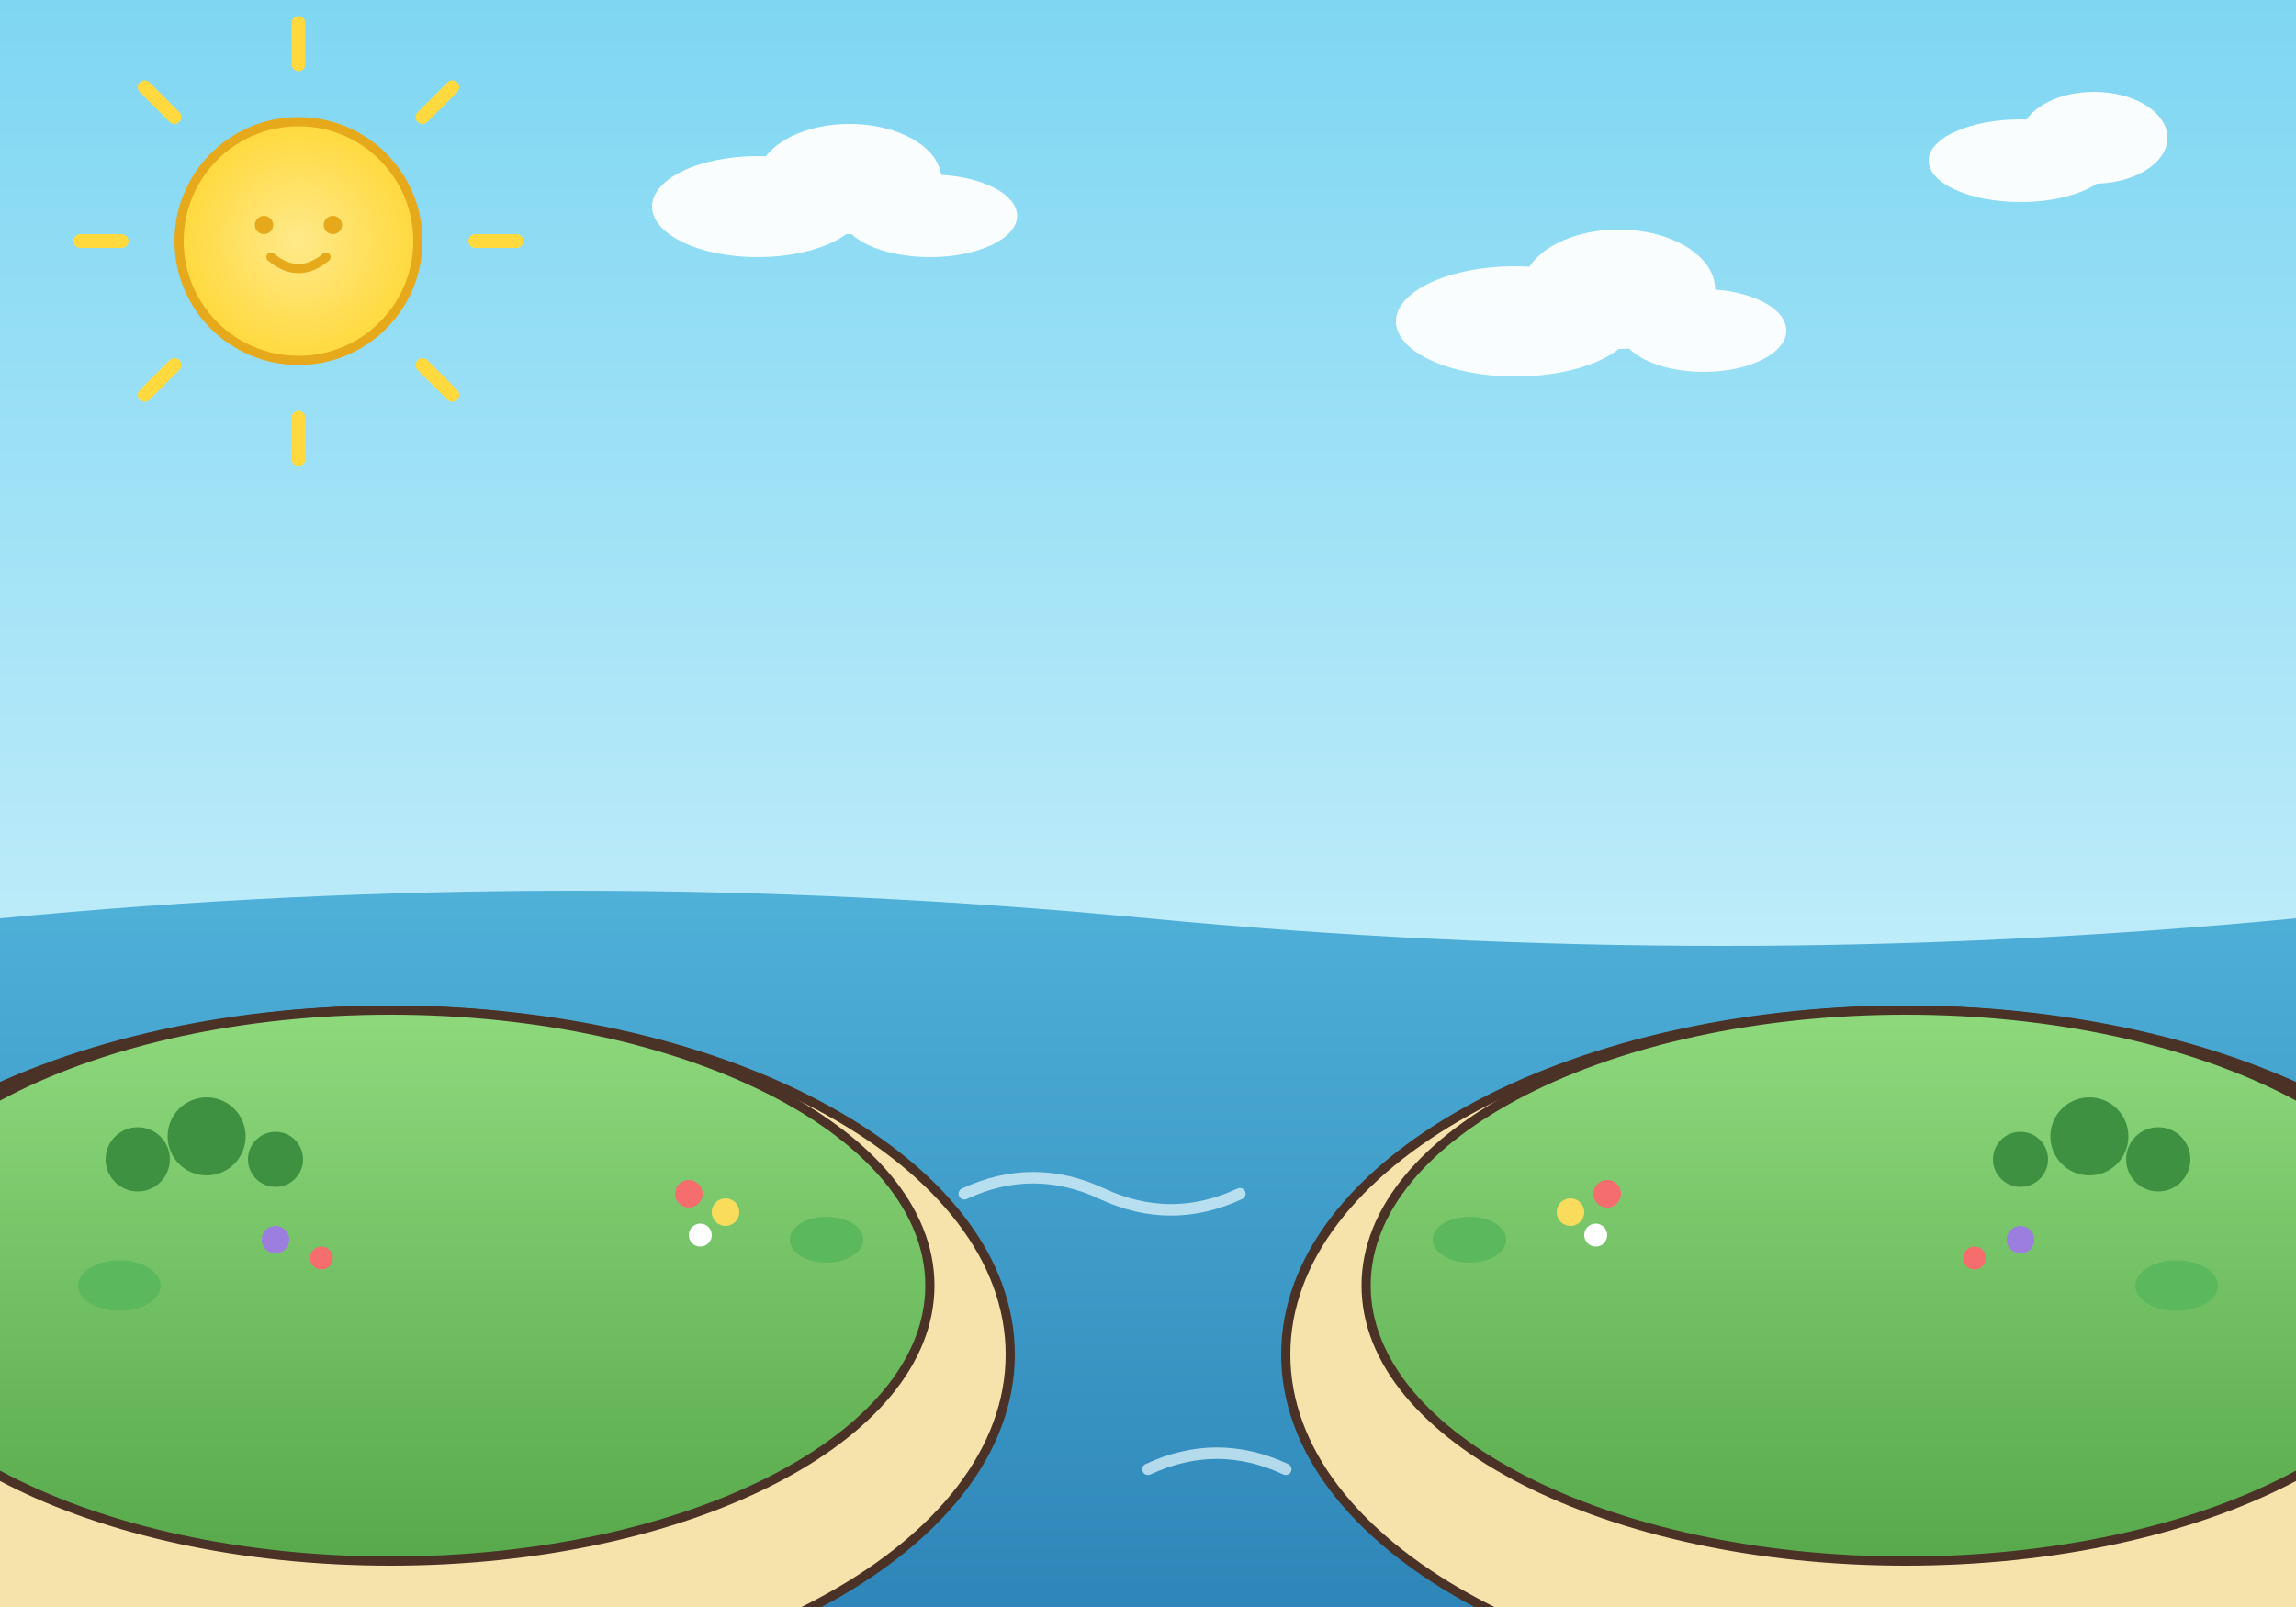
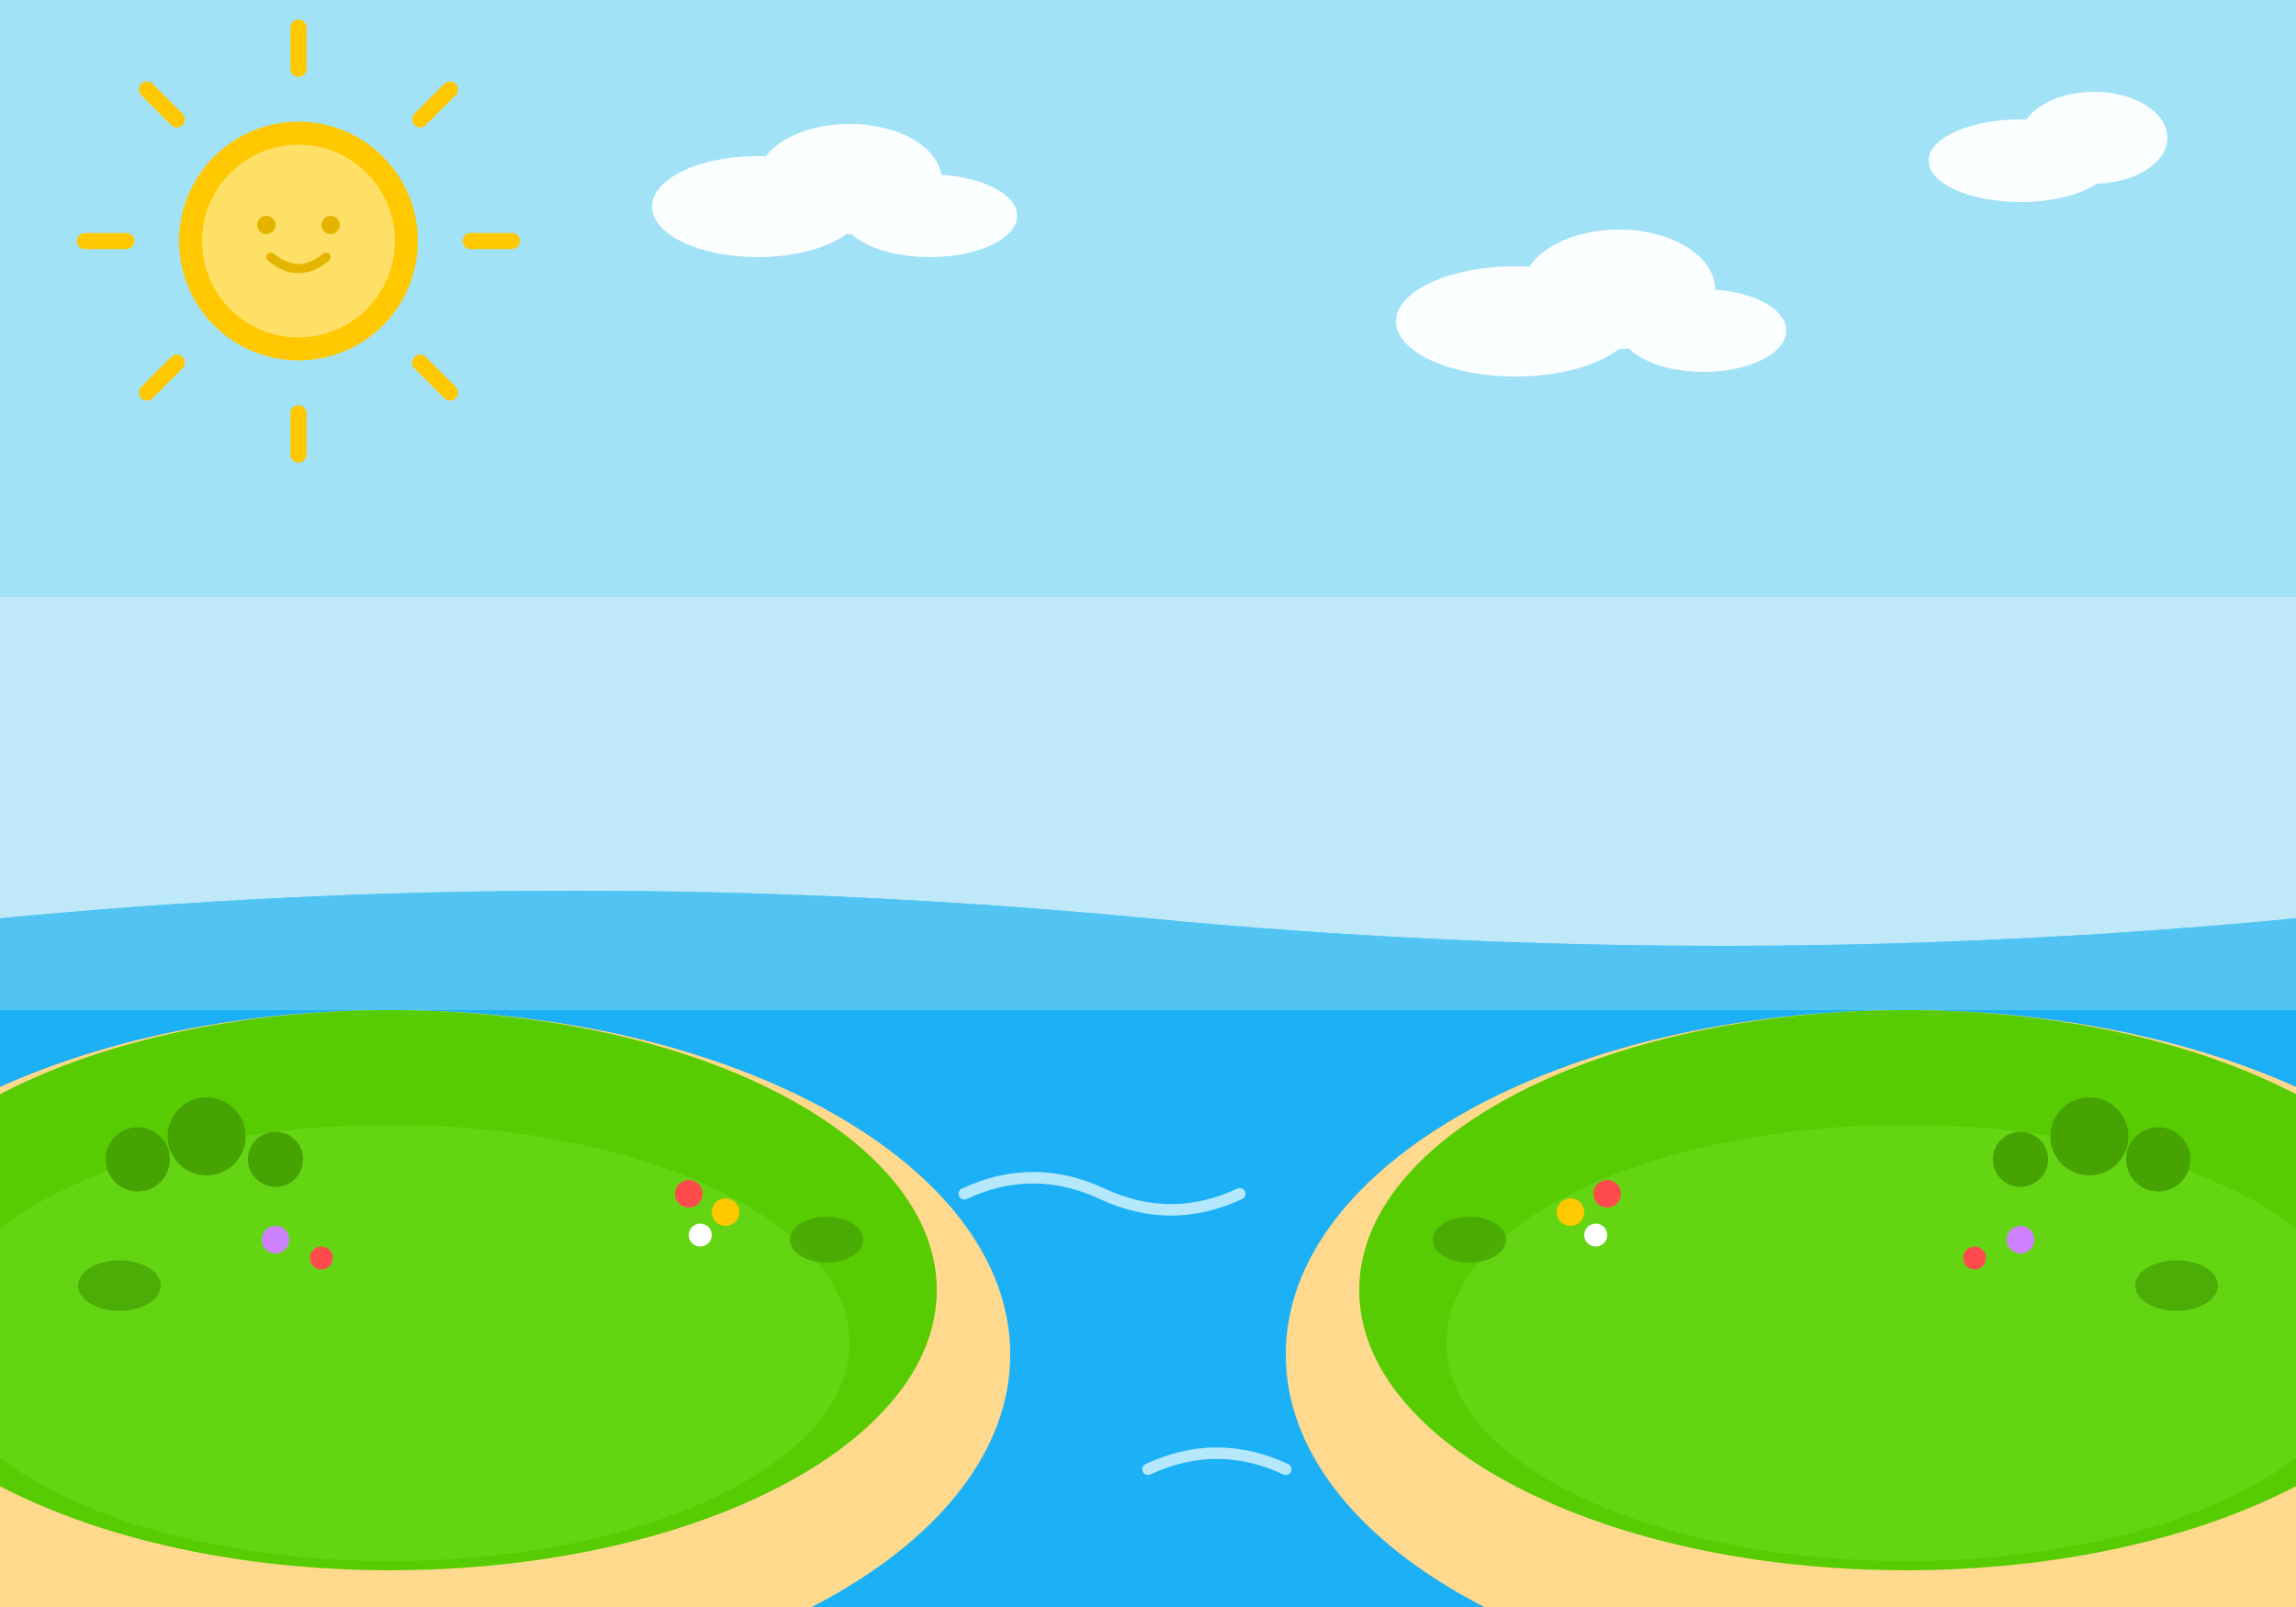
<svg xmlns="http://www.w3.org/2000/svg" viewBox="0 0 1000 700">
-   <defs>
-     <linearGradient id="sky" x1="0" y1="0" x2="0" y2="1">
-       <stop offset="0" stop-color="#7ed6f2" />
-       <stop offset="1" stop-color="#eafbff" />
-     </linearGradient>
-     <linearGradient id="sea" x1="0" y1="0" x2="0" y2="1">
-       <stop offset="0" stop-color="#4fb0d8" />
-       <stop offset="1" stop-color="#2e86b8" />
-     </linearGradient>
-     <linearGradient id="grassG" x1="0" y1="0" x2="0" y2="1">
-       <stop offset="0" stop-color="#8fd97d" />
-       <stop offset="1" stop-color="#57a94c" />
-     </linearGradient>
-     <radialGradient id="sunG" cx="0.5" cy="0.5" r="0.5">
-       <stop offset="0" stop-color="#ffe98a" />
-       <stop offset="1" stop-color="#ffd93d" />
-     </radialGradient>
-   </defs>
-   <rect width="1000" height="700" fill="url(#sky)" />
+   <rect width="1000" height="700" fill="#bfe9f8" />
+   <rect width="1000" height="260" y="0" fill="#8fddf7" opacity="0.6" />
  <g>
-     <circle cx="130" cy="105" r="52" fill="url(#sunG)" stroke="#e6a91c" stroke-width="4" />
-     <g stroke="#ffd93d" stroke-width="6" stroke-linecap="round">
-       <line x1="130" y1="28" x2="130" y2="10" />
-       <line x1="130" y1="182" x2="130" y2="200" />
-       <line x1="53" y1="105" x2="35" y2="105" />
-       <line x1="207" y1="105" x2="225" y2="105" />
-       <line x1="76" y1="51" x2="63" y2="38" />
-       <line x1="184" y1="159" x2="197" y2="172" />
-       <line x1="184" y1="51" x2="197" y2="38" />
-       <line x1="76" y1="159" x2="63" y2="172" />
+     <circle cx="130" cy="105" r="52" fill="#ffc800" />
+     <circle cx="130" cy="105" r="42" fill="#ffe066" />
+     <g stroke="#ffc800" stroke-width="7" stroke-linecap="round">
+       <line x1="130" y1="30" x2="130" y2="12" />
+       <line x1="130" y1="180" x2="130" y2="198" />
+       <line x1="55" y1="105" x2="37" y2="105" />
+       <line x1="205" y1="105" x2="223" y2="105" />
+       <line x1="77" y1="52" x2="64" y2="39" />
+       <line x1="183" y1="158" x2="196" y2="171" />
+       <line x1="183" y1="52" x2="196" y2="39" />
+       <line x1="77" y1="158" x2="64" y2="171" />
    </g>
-     <circle cx="115" cy="98" r="4" fill="#e6a91c" />
-     <circle cx="145" cy="98" r="4" fill="#e6a91c" />
-     <path d="M118 112 q12 10 24 0" fill="none" stroke="#e6a91c" stroke-width="4" stroke-linecap="round" />
+     <circle cx="116" cy="98" r="4" fill="#e5b400" />
+     <circle cx="144" cy="98" r="4" fill="#e5b400" />
+     <path d="M118 112 q12 10 24 0" fill="none" stroke="#e5b400" stroke-width="4" stroke-linecap="round" />
  </g>
  <g fill="#ffffff" opacity="0.95">
    <ellipse cx="330" cy="90" rx="46" ry="22" />
    <ellipse cx="370" cy="78" rx="40" ry="24" />
    <ellipse cx="405" cy="94" rx="38" ry="18" />
    <ellipse cx="660" cy="140" rx="52" ry="24" />
    <ellipse cx="705" cy="126" rx="42" ry="26" />
    <ellipse cx="742" cy="144" rx="36" ry="18" />
    <ellipse cx="880" cy="70" rx="40" ry="18" />
    <ellipse cx="912" cy="60" rx="32" ry="20" />
  </g>
-   <path d="M0 400 q250 -24 500 0 q250 24 500 0 l0 300 l-1000 0 z" fill="url(#sea)" />
-   <g fill="none" stroke="#eafbff" stroke-width="5" stroke-linecap="round" opacity="0.7">
+   <path d="M0 400 q250 -24 500 0 q250 24 500 0 l0 300 l-1000 0 z" fill="#1cb0f6" />
+   <path d="M0 400 q250 -24 500 0 q250 24 500 0 l0 40 l-1000 0 z" fill="#7ed6f2" opacity="0.55" />
+   <g fill="none" stroke="#eafbff" stroke-width="5" stroke-linecap="round" opacity="0.75">
    <path d="M60 470 q30 -14 60 0 q30 14 60 0" />
    <path d="M420 520 q30 -14 60 0 q30 14 60 0" />
    <path d="M700 600 q30 -14 60 0 q30 14 60 0" />
    <path d="M180 620 q30 -14 60 0 q30 14 60 0" />
    <path d="M500 640 q30 -14 60 0" />
  </g>
  <g>
-     <ellipse cx="170" cy="590" rx="270" ry="150" fill="#f6e3ac" stroke="#4a3226" stroke-width="4" />
-     <ellipse cx="170" cy="560" rx="235" ry="120" fill="url(#grassG)" stroke="#4a3226" stroke-width="4" />
-     <g fill="#3f9142">
+     <ellipse cx="170" cy="590" rx="270" ry="150" fill="#ffd98e" />
+     <ellipse cx="170" cy="562" rx="238" ry="122" fill="#58cc02" />
+     <ellipse cx="170" cy="585" rx="200" ry="95" fill="#6ddb1e" opacity="0.6" />
+     <g fill="#46a302">
      <circle cx="60" cy="505" r="14" />
      <circle cx="90" cy="495" r="17" />
      <circle cx="120" cy="505" r="12" />
    </g>
    <g>
-       <circle cx="300" cy="520" r="6" fill="#f66d6d" />
-       <circle cx="316" cy="528" r="6" fill="#f9dc5c" />
+       <circle cx="300" cy="520" r="6" fill="#ff4b4b" />
+       <circle cx="316" cy="528" r="6" fill="#ffc800" />
      <circle cx="305" cy="538" r="5" fill="#ffffff" />
-       <circle cx="120" cy="540" r="6" fill="#9b7ede" />
-       <circle cx="140" cy="548" r="5" fill="#f66d6d" />
+       <circle cx="120" cy="540" r="6" fill="#ce82ff" />
+       <circle cx="140" cy="548" r="5" fill="#ff4b4b" />
    </g>
-     <g fill="#5bb85c">
+     <g fill="#46a302" opacity="0.8">
      <ellipse cx="360" cy="540" rx="16" ry="10" />
      <ellipse cx="52" cy="560" rx="18" ry="11" />
    </g>
  </g>
  <g>
-     <ellipse cx="830" cy="590" rx="270" ry="150" fill="#f6e3ac" stroke="#4a3226" stroke-width="4" />
-     <ellipse cx="830" cy="560" rx="235" ry="120" fill="url(#grassG)" stroke="#4a3226" stroke-width="4" />
-     <g fill="#3f9142">
+     <ellipse cx="830" cy="590" rx="270" ry="150" fill="#ffd98e" />
+     <ellipse cx="830" cy="562" rx="238" ry="122" fill="#58cc02" />
+     <ellipse cx="830" cy="585" rx="200" ry="95" fill="#6ddb1e" opacity="0.6" />
+     <g fill="#46a302">
      <circle cx="940" cy="505" r="14" />
      <circle cx="910" cy="495" r="17" />
      <circle cx="880" cy="505" r="12" />
    </g>
    <g>
-       <circle cx="700" cy="520" r="6" fill="#f66d6d" />
-       <circle cx="684" cy="528" r="6" fill="#f9dc5c" />
+       <circle cx="700" cy="520" r="6" fill="#ff4b4b" />
+       <circle cx="684" cy="528" r="6" fill="#ffc800" />
      <circle cx="695" cy="538" r="5" fill="#ffffff" />
-       <circle cx="880" cy="540" r="6" fill="#9b7ede" />
-       <circle cx="860" cy="548" r="5" fill="#f66d6d" />
+       <circle cx="880" cy="540" r="6" fill="#ce82ff" />
+       <circle cx="860" cy="548" r="5" fill="#ff4b4b" />
    </g>
-     <g fill="#5bb85c">
+     <g fill="#46a302" opacity="0.8">
      <ellipse cx="640" cy="540" rx="16" ry="10" />
      <ellipse cx="948" cy="560" rx="18" ry="11" />
    </g>
  </g>
</svg>
